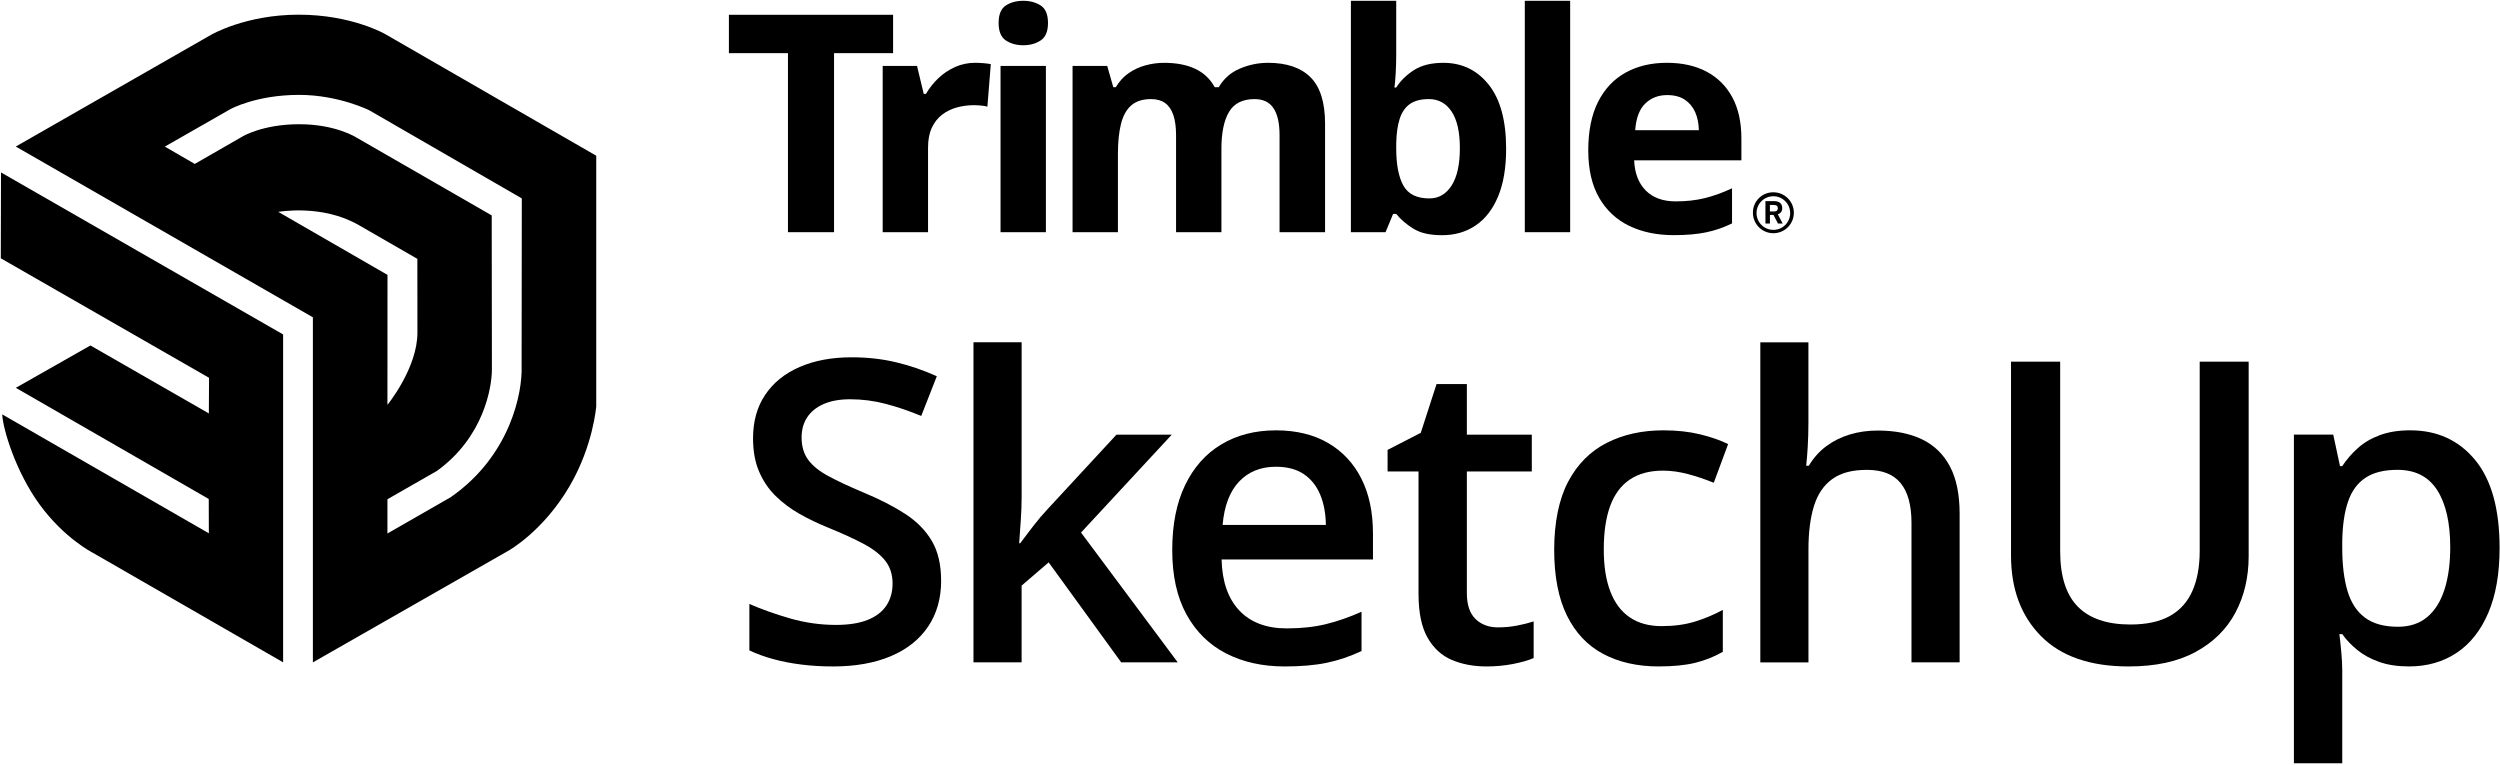
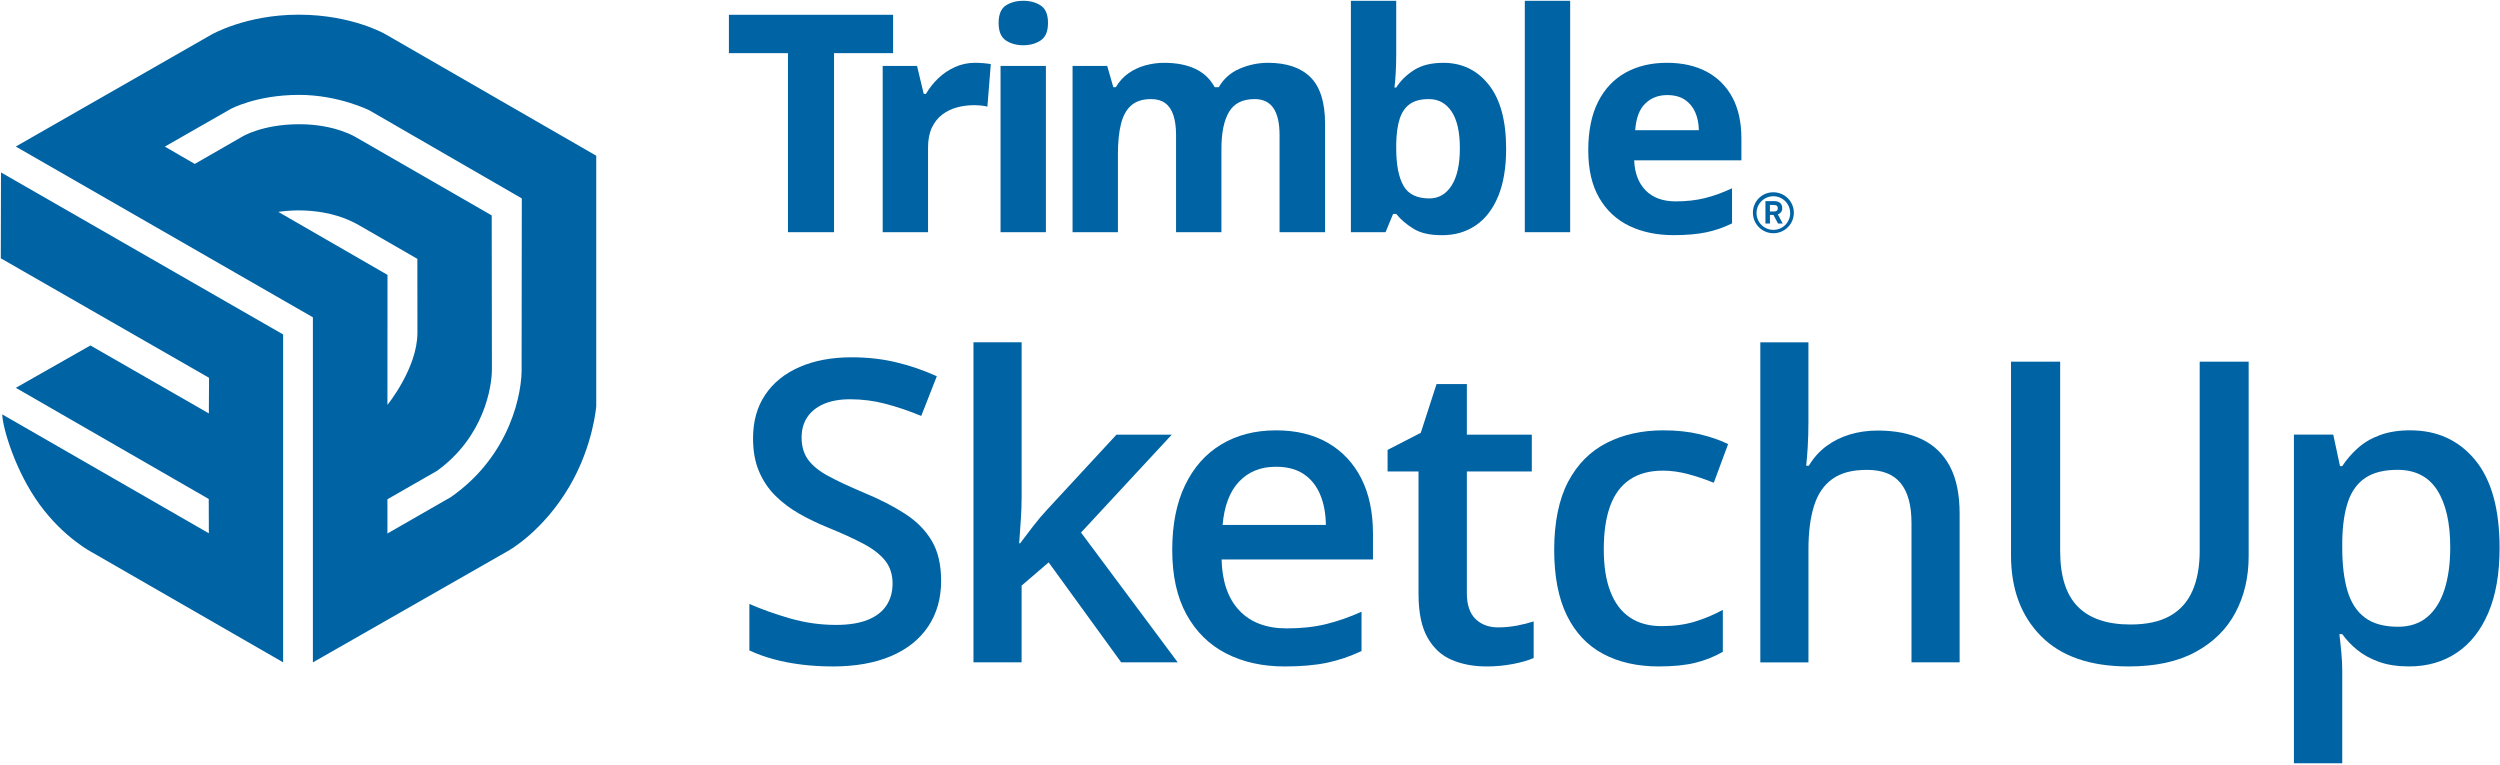
<svg xmlns="http://www.w3.org/2000/svg" id="Layer_1" data-name="Layer 1" viewBox="0 0 1158 354">
  <defs>
-     
+     <style>.cls-1,.cls-2,.cls-3{fill:#0063a3;}</style>
  </defs>
  <g id="Horiz_Blue10_SVG">
    <g>
      <path class="cls-2" d="M386.33,107.55h-21.35V24.62h-27.35V6.85h76.05v17.77h-27.35v82.93Z" />
      <path class="cls-2" d="M451.84,29.09c1.06,0,2.28.06,3.69.17,1.4.12,2.54.26,3.41.45l-1.58,19.7c-.69-.23-1.67-.4-2.93-.52-1.26-.11-2.35-.17-3.27-.17-2.71,0-5.34.35-7.89,1.03-2.55.69-4.83,1.8-6.85,3.34-2.02,1.54-3.62,3.56-4.79,6.06-1.17,2.5-1.76,5.57-1.76,9.2v39.19h-21.01V30.54h15.91l3.1,12.95h1.03c1.52-2.62,3.41-5.02,5.68-7.2,2.27-2.18,4.87-3.93,7.78-5.24,2.92-1.31,6.07-1.97,9.47-1.97Z" />
      <path class="cls-2" d="M473.99.37c3.12,0,5.81.72,8.06,2.17,2.25,1.45,3.38,4.14,3.38,8.09s-1.13,6.6-3.38,8.09c-2.25,1.49-4.94,2.24-8.06,2.24s-5.87-.75-8.09-2.24c-2.23-1.49-3.34-4.19-3.34-8.09s1.11-6.65,3.34-8.09c2.23-1.45,4.93-2.17,8.09-2.17ZM484.46,30.54v77.01h-21.01V30.54h21.01Z" />
      <path class="cls-2" d="M587.25,29.09c8.72,0,15.33,2.24,19.8,6.72,4.48,4.48,6.72,11.65,6.72,21.53v50.21h-21.08v-44.98c0-5.51-.94-9.67-2.82-12.47-1.88-2.8-4.8-4.2-8.75-4.2-5.56,0-9.51,1.99-11.85,5.96-2.34,3.97-3.51,9.65-3.51,17.05v38.64h-21.01v-44.98c0-3.67-.41-6.75-1.24-9.23s-2.09-4.34-3.79-5.58c-1.7-1.24-3.88-1.86-6.54-1.86-3.9,0-6.97.98-9.2,2.93-2.23,1.95-3.81,4.82-4.75,8.61-.94,3.79-1.41,8.41-1.41,13.88v36.23h-21.01V30.54h16.05l2.82,9.85h1.17c1.56-2.66,3.52-4.82,5.89-6.47,2.36-1.65,4.97-2.87,7.82-3.65,2.85-.78,5.74-1.17,8.68-1.17,5.65,0,10.44.92,14.36,2.76,3.93,1.84,6.95,4.68,9.06,8.54h1.86c2.3-3.95,5.54-6.82,9.75-8.61,4.2-1.79,8.53-2.69,12.98-2.69Z" />
      <path class="cls-2" d="M646.73.37v24.94c0,2.89-.08,5.76-.24,8.61-.16,2.85-.36,5.05-.59,6.61h.83c2.02-3.17,4.78-5.87,8.27-8.09,3.49-2.23,8.01-3.34,13.57-3.34,8.63,0,15.64,3.38,21.01,10.13,5.37,6.75,8.06,16.65,8.06,29.69,0,8.77-1.24,16.13-3.72,22.08-2.48,5.95-5.95,10.43-10.4,13.43-4.45,3.01-9.62,4.51-15.5,4.51s-10.1-1.01-13.36-3.03c-3.26-2.02-5.9-4.29-7.92-6.82h-1.45l-3.51,8.47h-16.05V.37h21.01ZM661.82,45.9c-3.67,0-6.59.76-8.75,2.27-2.16,1.52-3.73,3.79-4.72,6.82-.99,3.03-1.53,6.87-1.62,11.5v2.27c0,7.49,1.1,13.22,3.31,17.19,2.2,3.97,6.22,5.96,12.05,5.96,4.32,0,7.75-2,10.3-5.99,2.55-4,3.82-9.76,3.82-17.29s-1.29-13.2-3.86-17.02c-2.57-3.81-6.09-5.72-10.54-5.72Z" />
      <path class="cls-2" d="M727.3,107.55h-21.01V.37h21.01v107.18Z" />
      <path class="cls-2" d="M772.1,29.09c7.12,0,13.25,1.37,18.39,4.1,5.14,2.73,9.11,6.69,11.92,11.88,2.8,5.19,4.2,11.53,4.2,19.01v10.19h-49.66c.23,5.93,2.01,10.57,5.34,13.95,3.33,3.37,7.96,5.06,13.88,5.06,4.91,0,9.41-.5,13.5-1.51,4.09-1.01,8.29-2.53,12.61-4.55v16.26c-3.81,1.88-7.8,3.26-11.95,4.13-4.16.87-9.2,1.31-15.12,1.31-7.71,0-14.55-1.42-20.49-4.27-5.95-2.85-10.61-7.19-13.98-13.02-3.38-5.83-5.06-13.18-5.06-22.04s1.53-16.5,4.58-22.49c3.05-5.99,7.31-10.49,12.78-13.5,5.46-3.01,11.82-4.51,19.08-4.51ZM772.23,44.04c-4.09,0-7.47,1.31-10.16,3.93-2.69,2.61-4.24,6.73-4.65,12.33h29.48c-.05-3.12-.61-5.9-1.69-8.34-1.08-2.43-2.69-4.36-4.82-5.79-2.14-1.42-4.86-2.13-8.16-2.13Z" />
    </g>
    <path class="cls-1" d="M811.95,98.55c-.06-5.18,4.09-9.43,9.27-9.48.07,0,.14,0,.21,0,5.24,0,9.48,4.25,9.48,9.48,0,5.24-4.25,9.48-9.48,9.48-5.24,0-9.48-4.25-9.48-9.48ZM829.2,98.55c-.08-4.3-3.62-7.73-7.92-7.65-4.3.08-7.73,3.62-7.65,7.92.07,4.26,3.56,7.67,7.82,7.65,4.28,0,7.76-3.47,7.76-7.76,0-.06,0-.11,0-.17ZM817.76,93.15h3.88c2.45,0,3.88,1.06,3.88,3.18.12,1.34-.73,2.58-2.03,2.94l2.24,4.26h-2.17l-2.09-3.97h-1.64v3.97h-2.08v-10.38ZM821.51,97.97c1.27,0,1.97-.41,1.97-1.52s-.7-1.52-2.02-1.52h-1.64v3.03h1.68Z" />
  </g>
  <path class="cls-3" d="M435.94,268.88c0,8.26-2.01,15.37-6.03,21.34-4.02,5.97-9.77,10.54-17.27,13.72-7.5,3.17-16.43,4.76-26.81,4.76-5.06,0-9.9-.29-14.52-.86-4.62-.57-8.97-1.41-13.05-2.52-4.08-1.11-7.8-2.46-11.15-4.05v-21.53c5.63,2.48,11.92,4.71,18.88,6.72,6.96,2,14.04,3,21.26,3,5.88,0,10.77-.78,14.66-2.33,3.89-1.56,6.78-3.78,8.68-6.67,1.9-2.89,2.85-6.27,2.85-10.15,0-4.13-1.11-7.62-3.32-10.48-2.21-2.86-5.55-5.48-10.01-7.86s-10.04-4.94-16.75-7.67c-4.55-1.84-8.9-3.94-13.05-6.29-4.14-2.35-7.83-5.11-11.06-8.29-3.23-3.17-5.77-6.94-7.64-11.29-1.87-4.35-2.8-9.48-2.8-15.39,0-7.87,1.88-14.61,5.65-20.2,3.76-5.59,9.08-9.88,15.94-12.86,6.86-2.98,14.88-4.48,24.06-4.48,7.27,0,14.12.76,20.54,2.29,6.42,1.52,12.73,3.68,18.93,6.48l-7.21,18.39c-5.69-2.35-11.21-4.22-16.56-5.62-5.35-1.4-10.8-2.1-16.37-2.1-4.81,0-8.89.73-12.24,2.19-3.35,1.46-5.9,3.51-7.64,6.14-1.74,2.64-2.61,5.76-2.61,9.38,0,4.07,1,7.48,2.99,10.24s5.09,5.29,9.3,7.57c4.21,2.29,9.63,4.83,16.27,7.62,7.65,3.18,14.15,6.51,19.5,10,5.35,3.49,9.44,7.67,12.29,12.53s4.27,10.94,4.27,18.24Z" />
  <path class="cls-3" d="M473.22,158.56v71.64c0,3.24-.13,6.78-.38,10.62-.25,3.84-.51,7.45-.76,10.81h.47c1.64-2.22,3.62-4.83,5.93-7.81,2.31-2.98,4.51-5.59,6.6-7.81l32.07-34.68h25.62l-42.04,45.35,44.79,60.11h-26.19l-33.59-46.3-12.53,10.76v35.54h-22.3v-148.24h22.3Z" />
  <path class="cls-3" d="M590.98,199.33c9.36,0,17.4,1.94,24.1,5.81,6.7,3.88,11.86,9.37,15.47,16.48,3.61,7.11,5.41,15.62,5.41,25.53v12h-70.12c.25,10.23,2.99,18.1,8.21,23.63,5.22,5.53,12.54,8.29,21.97,8.29,6.7,0,12.73-.65,18.08-1.95,5.35-1.3,10.87-3.22,16.56-5.76v18.2c-5.25,2.48-10.6,4.29-16.04,5.43-5.44,1.14-11.96,1.71-19.55,1.71-10.31,0-19.37-2.02-27.19-6.05-7.81-4.03-13.92-10.05-18.31-18.05-4.4-8-6.59-17.94-6.59-29.82s1.99-21.85,5.98-30.1c3.99-8.26,9.58-14.54,16.8-18.86,7.21-4.32,15.62-6.48,25.24-6.48ZM590.98,216.2c-7.02,0-12.7,2.29-17.03,6.86-4.33,4.57-6.88,11.27-7.64,20.1h47.83c-.06-5.27-.93-9.94-2.61-14-1.68-4.06-4.21-7.24-7.59-9.53-3.38-2.29-7.7-3.43-12.95-3.43Z" />
  <path class="cls-3" d="M693.97,290.6c2.91,0,5.79-.27,8.64-.81,2.85-.54,5.44-1.19,7.78-1.95v16.96c-2.47,1.08-5.66,2-9.58,2.76-3.92.76-8,1.14-12.24,1.14-5.95,0-11.29-1-16.04-3s-8.51-5.45-11.29-10.34c-2.78-4.89-4.18-11.65-4.18-20.29v-56.68h-14.33v-10l15.37-7.91,7.31-22.58h14.04v23.44h30.08v17.05h-30.08v56.4c0,5.33,1.33,9.3,3.99,11.91,2.66,2.6,6.17,3.91,10.53,3.91Z" />
  <path class="cls-3" d="M768.39,308.7c-9.93,0-18.54-1.94-25.81-5.81-7.28-3.87-12.87-9.81-16.8-17.81-3.92-8-5.88-18.16-5.88-30.49s2.15-23.31,6.45-31.44c4.3-8.13,10.26-14.13,17.89-18.01,7.62-3.87,16.37-5.81,26.24-5.81,6.26,0,11.94.62,17.03,1.86,5.09,1.24,9.41,2.75,12.95,4.52l-6.64,17.91c-3.86-1.59-7.81-2.92-11.86-4-4.05-1.08-7.94-1.62-11.67-1.62-6.14,0-11.24,1.37-15.32,4.1-4.08,2.73-7.12,6.8-9.11,12.19-1.99,5.4-2.99,12.1-2.99,20.1s1.01,14.28,3.04,19.58c2.02,5.3,5.03,9.3,9.01,12,3.99,2.7,8.89,4.05,14.71,4.05s10.91-.7,15.47-2.1c4.56-1.4,8.86-3.21,12.91-5.43v19.43c-3.99,2.29-8.26,3.99-12.81,5.1-4.56,1.11-10.15,1.67-16.8,1.67Z" />
  <path class="cls-3" d="M837.66,158.56v37.25c0,3.88-.11,7.65-.33,11.34-.22,3.68-.46,6.54-.71,8.57h1.23c2.21-3.68,4.93-6.72,8.16-9.1,3.23-2.38,6.85-4.17,10.87-5.38,4.02-1.21,8.3-1.81,12.86-1.81,8.03,0,14.87,1.35,20.5,4.05,5.63,2.7,9.95,6.88,12.95,12.53,3,5.65,4.51,12.99,4.51,22.01v68.78h-22.3v-64.59c0-8.19-1.68-14.34-5.03-18.43-3.35-4.1-8.54-6.14-15.56-6.14s-12.13,1.41-16.08,4.24c-3.95,2.83-6.78,6.99-8.49,12.48-1.71,5.49-2.56,12.18-2.56,20.05v52.4h-22.3v-148.24h22.3Z" />
  <path class="cls-3" d="M1041.58,167.52v90.12c0,9.72-2.04,18.42-6.12,26.1-4.08,7.69-10.23,13.77-18.46,18.24-8.22,4.48-18.57,6.72-31.03,6.72-17.78,0-31.3-4.68-40.57-14.05-9.27-9.37-13.9-21.83-13.9-37.39v-89.74h22.77v87.74c0,11.62,2.72,20.2,8.16,25.72,5.44,5.53,13.57,8.29,24.39,8.29,7.46,0,13.55-1.32,18.27-3.95,4.71-2.63,8.19-6.51,10.44-11.62,2.25-5.11,3.37-11.29,3.37-18.53v-87.65h22.68Z" />
  <path class="cls-3" d="M1116.44,199.33c12.46,0,22.47,4.57,30.03,13.72,7.56,9.15,11.34,22.74,11.34,40.77,0,11.94-1.76,21.99-5.27,30.15-3.51,8.16-8.41,14.32-14.71,18.48-6.3,4.16-13.62,6.24-21.97,6.24-5.31,0-9.93-.7-13.85-2.1-3.92-1.4-7.28-3.22-10.06-5.48-2.78-2.25-5.12-4.72-7.02-7.38h-1.33c.32,2.54.62,5.35.9,8.43.28,3.08.43,5.89.43,8.43v42.97h-22.39v-152.24h18.22l3.13,14.58h1.04c1.96-2.98,4.35-5.75,7.16-8.29,2.81-2.54,6.23-4.56,10.25-6.05,4.02-1.49,8.71-2.24,14.09-2.24ZM1110.46,217.63c-6.14,0-11.06,1.22-14.76,3.67-3.7,2.45-6.39,6.11-8.07,11-1.68,4.89-2.58,11.02-2.7,18.39v3.14c0,7.81.81,14.43,2.42,19.86,1.61,5.43,4.3,9.56,8.07,12.38,3.76,2.83,8.87,4.24,15.33,4.24,5.44,0,9.95-1.49,13.52-4.48,3.57-2.98,6.25-7.24,8.02-12.77,1.77-5.53,2.66-12.04,2.66-19.53,0-11.37-2.01-20.2-6.03-26.48-4.02-6.29-10.17-9.43-18.46-9.43Z" />
  <g>
    <path class="cls-1" d="M276.18,72.13L178.51,15.84s-15.47-9.04-40.14-9.04-40.6,9.32-40.6,9.32L7.31,67.88l137.62,79.1v159.83l90.55-51.71s16.18-8.92,28.5-30.17c10.85-18.7,12.2-36.79,12.2-36.79v-116h0ZM128.92,98.15s20.19-3.73,37.26,6.11c17.07,9.84,27.14,15.64,27.14,15.64,0,0,.03,13.72.03,34.21,0,16.41-13.89,33.43-13.89,33.43l.03-60.21-50.56-29.17ZM208.95,230.19l-29.49,16.92v-15.86l22.93-13.13c21.85-15.76,25.46-38.96,25.46-47.03l-.09-71.31-62.55-36.01s-9.52-6.23-26.6-6.23-26.41,5.75-26.41,5.75l-21.98,12.64-13.87-8.02,30.37-17.36s11.89-6.6,31.81-6.6c18.28,0,32.51,7.13,32.51,7.13l70.66,40.82-.09,77.83c.43,11.97-5.13,41.22-32.67,60.45Z" />
    <path class="cls-1" d="M.37,119.64l96.46,55.36-.09,16.5-54.86-31.48-34.55,19.62,89.36,51.49.05,15.89L1.03,191.94c.24,6.45,6.09,26.34,17.3,41.72,11.35,15.58,24.34,22.2,24.34,22.2l88.47,50.93v-151.87L.46,79.87l-.09,39.77Z" />
  </g>
</svg>
